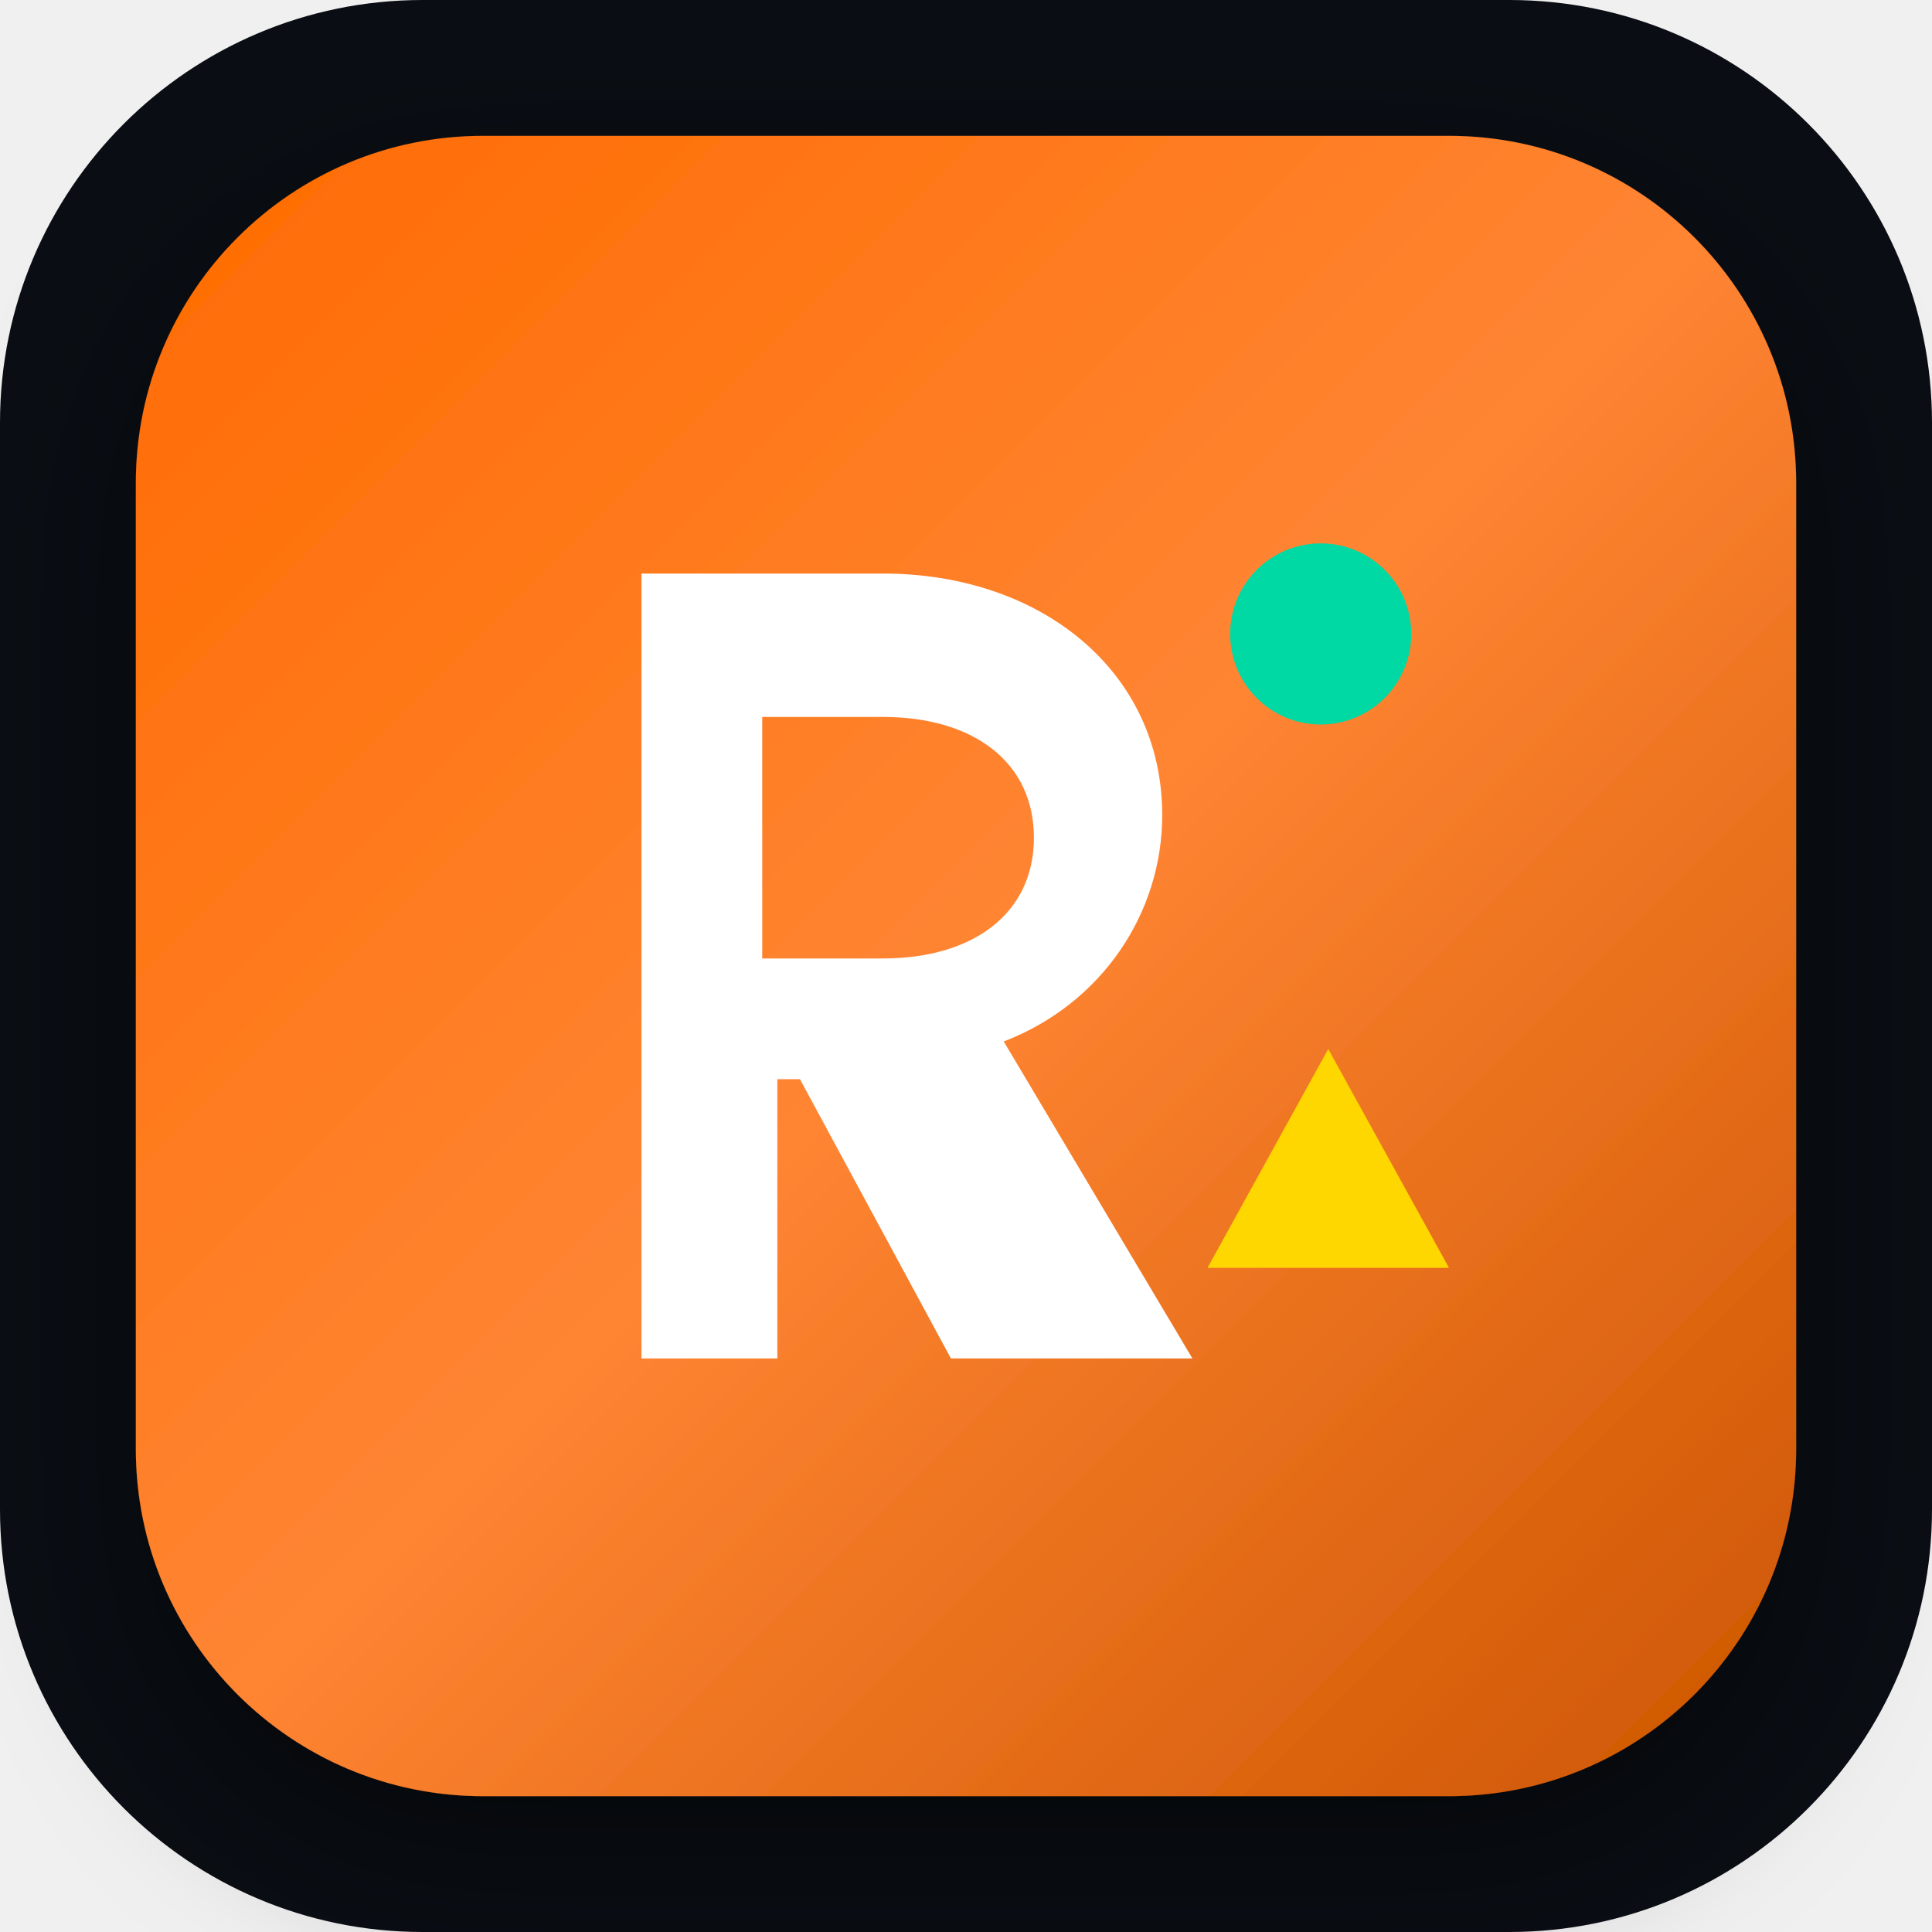
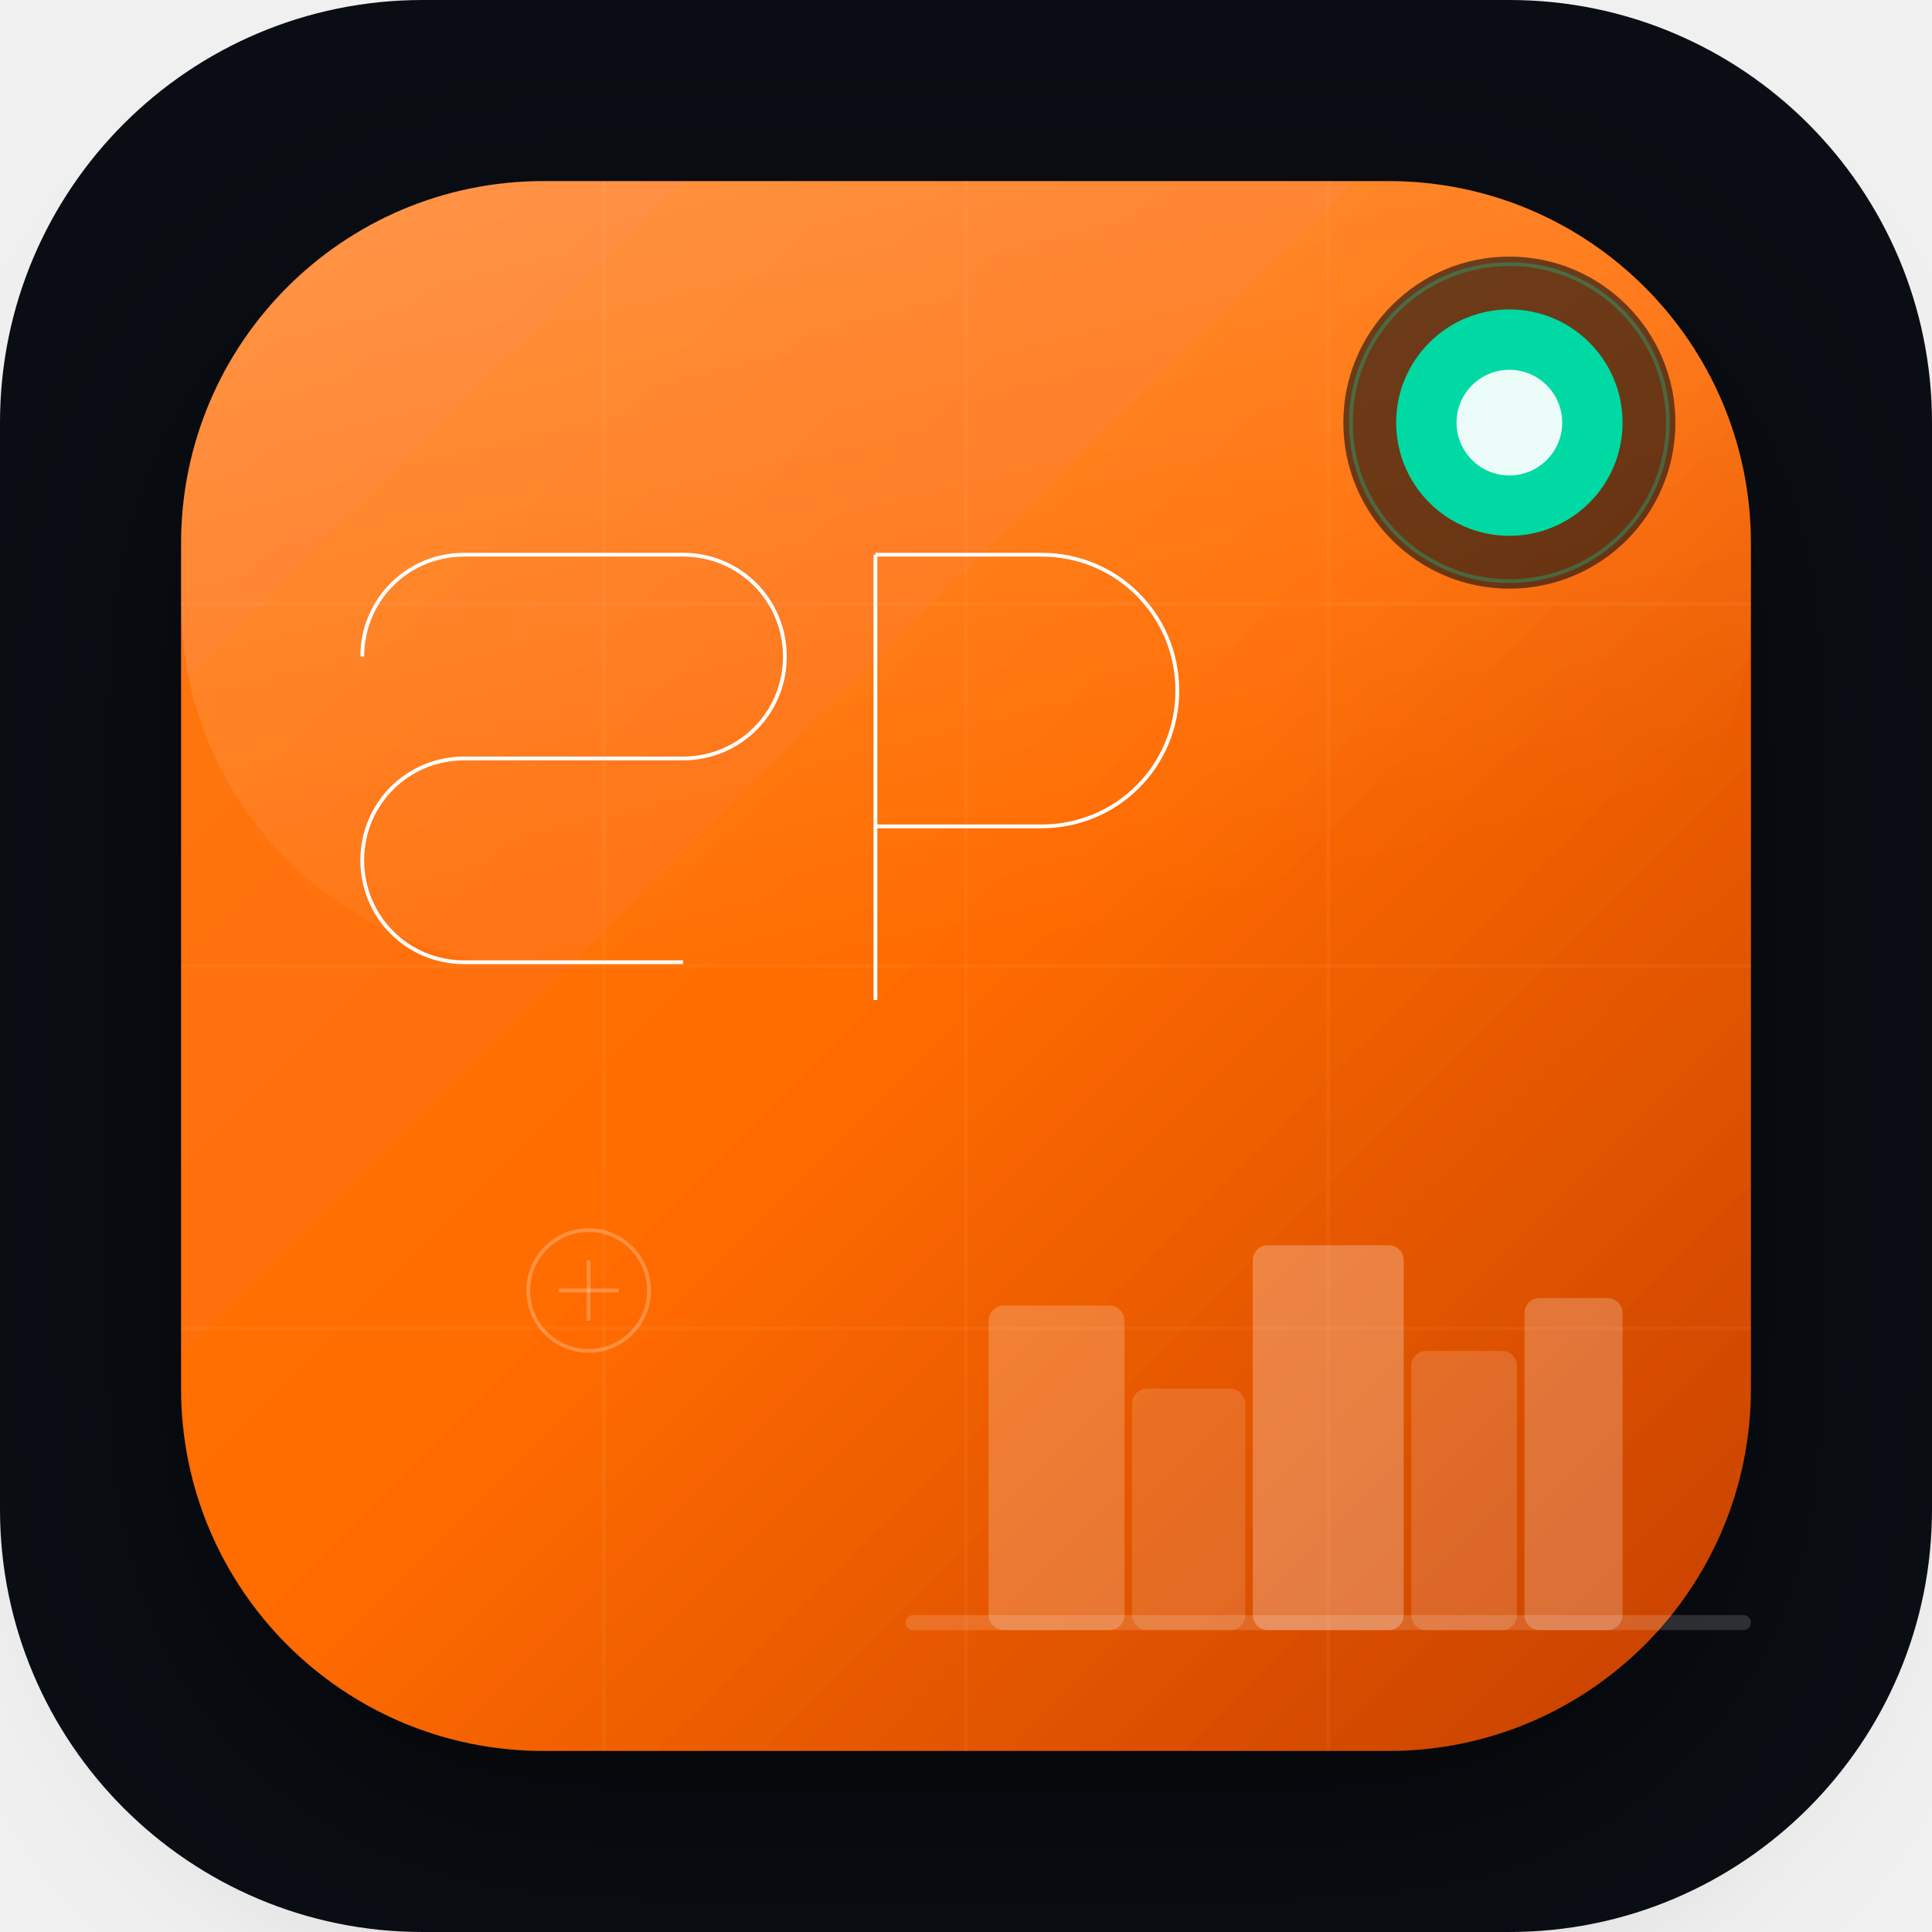
<svg xmlns="http://www.w3.org/2000/svg" viewBox="0 0 512 512" width="512" height="512">
  <defs>
-     <linearGradient id="pwaGrad512" x1="0%" y1="0%" x2="100%" y2="100%">
-       <stop offset="0%" stop-color="#FF6B00" />
-       <stop offset="50%" stop-color="#FF8533" />
-       <stop offset="100%" stop-color="#CC5500" />
+     <linearGradient id="bg512" x1="0%" y1="0%" x2="100%" y2="100%">
+       <stop offset="0%" stop-color="#FF7A1A" />
+       <stop offset="50%" stop-color="#FF6B00" />
+       <stop offset="100%" stop-color="#C43E00" />
    </linearGradient>
-     <filter id="pwaShadow512" x="-10%" y="-10%" width="120%" height="120%">
-       <feDropShadow dx="0" dy="16" stdDeviation="20" flood-color="#000" flood-opacity="0.5" />
+     <linearGradient id="shimmer512" x1="0%" y1="0%" x2="50%" y2="100%">
+       <stop offset="0%" stop-color="rgba(255,255,255,0.22)" />
+       <stop offset="100%" stop-color="rgba(255,255,255,0)" />
+     </linearGradient>
+     <filter id="shadow512" x="-15%" y="-15%" width="130%" height="130%">
+       <feDropShadow dx="0" dy="20" stdDeviation="30" flood-color="#000" flood-opacity="0.6" />
    </filter>
  </defs>
  <rect width="512" height="512" rx="112" fill="#0A0E14" />
-   <rect x="36" y="36" width="440" height="440" rx="92" fill="url(#pwaGrad512)" filter="url(#pwaShadow512)" />
-   <g fill="#FFFFFF">
-     <path d="M170 360V152h64c42 0 74 26 74 64 0 26-16 50-42 60l50 84H252l-40-74h-6v74H170zm32-106h32c24 0 40-12 40-32s-16-32-40-32h-32v64z" />
-     <circle cx="350" cy="168" r="24" fill="#00D9A3" />
-     <path d="M320 336l32-58 32 58h-64z" fill="#FFD700" />
-   </g>
+   <rect x="48" y="48" width="416" height="416" rx="96" fill="url(#bg512)" filter="url(#shadow512)" />
+   <rect x="48" y="48" width="416" height="208" rx="96" fill="url(#shimmer512)" />
+   <line x1="160" y1="48" x2="160" y2="464" stroke="rgba(255,255,255,0.045)" strokeWidth="2" />
+   <line x1="256" y1="48" x2="256" y2="464" stroke="rgba(255,255,255,0.045)" strokeWidth="2" />
+   <line x1="352" y1="48" x2="352" y2="464" stroke="rgba(255,255,255,0.045)" strokeWidth="2" />
+   <line x1="48" y1="160" x2="464" y2="160" stroke="rgba(255,255,255,0.045)" strokeWidth="2" />
+   <line x1="48" y1="256" x2="464" y2="256" stroke="rgba(255,255,255,0.045)" strokeWidth="2" />
+   <line x1="48" y1="352" x2="464" y2="352" stroke="rgba(255,255,255,0.045)" strokeWidth="2" />
+   <path d="M96 174c0-15 12-27 27-27h58c15 0 27 12 27 27s-12 27-27 27h-58c-15 0-27 12-27 27s12 27 27 27h58" stroke="white" strokeWidth="22" strokeLinecap="round" strokeLinejoin="round" fill="none" />
+   <path d="M232 147v118" stroke="white" strokeWidth="22" strokeLinecap="round" fill="none" />
+   <path d="M232 147h44c20 0 36 16 36 36s-16 36-36 36h-44" stroke="white" strokeWidth="22" strokeLinecap="round" strokeLinejoin="round" fill="none" />
+   <circle cx="400" cy="112" r="44" fill="#0A0E14" opacity="0.6" />
+   <circle cx="400" cy="112" r="30" fill="#00D9A3" />
+   <circle cx="400" cy="112" r="14" fill="white" opacity="0.92" />
+   <circle cx="400" cy="112" r="42" fill="none" stroke="#00D9A3" strokeWidth="2" opacity="0.3" />
+   <rect x="262" y="346" width="36" height="86" rx="4" fill="rgba(255,255,255,0.2)" />
+   <rect x="300" y="368" width="30" height="64" rx="4" fill="rgba(255,255,255,0.14)" />
+   <rect x="332" y="330" width="40" height="102" rx="4" fill="rgba(255,255,255,0.26)" />
+   <rect x="374" y="358" width="28" height="74" rx="4" fill="rgba(255,255,255,0.16)" />
+   <rect x="404" y="344" width="26" height="88" rx="4" fill="rgba(255,255,255,0.22)" />
+   <rect x="240" y="428" width="224" height="4" rx="2" fill="rgba(255,255,255,0.15)" />
+   <circle cx="156" cy="342" r="16" fill="none" stroke="rgba(255,255,255,0.25)" strokeWidth="2" />
+   <line x1="148" y1="342" x2="164" y2="342" stroke="rgba(255,255,255,0.25)" strokeWidth="2" />
+   <line x1="156" y1="334" x2="156" y2="350" stroke="rgba(255,255,255,0.25)" strokeWidth="2" />
</svg>
